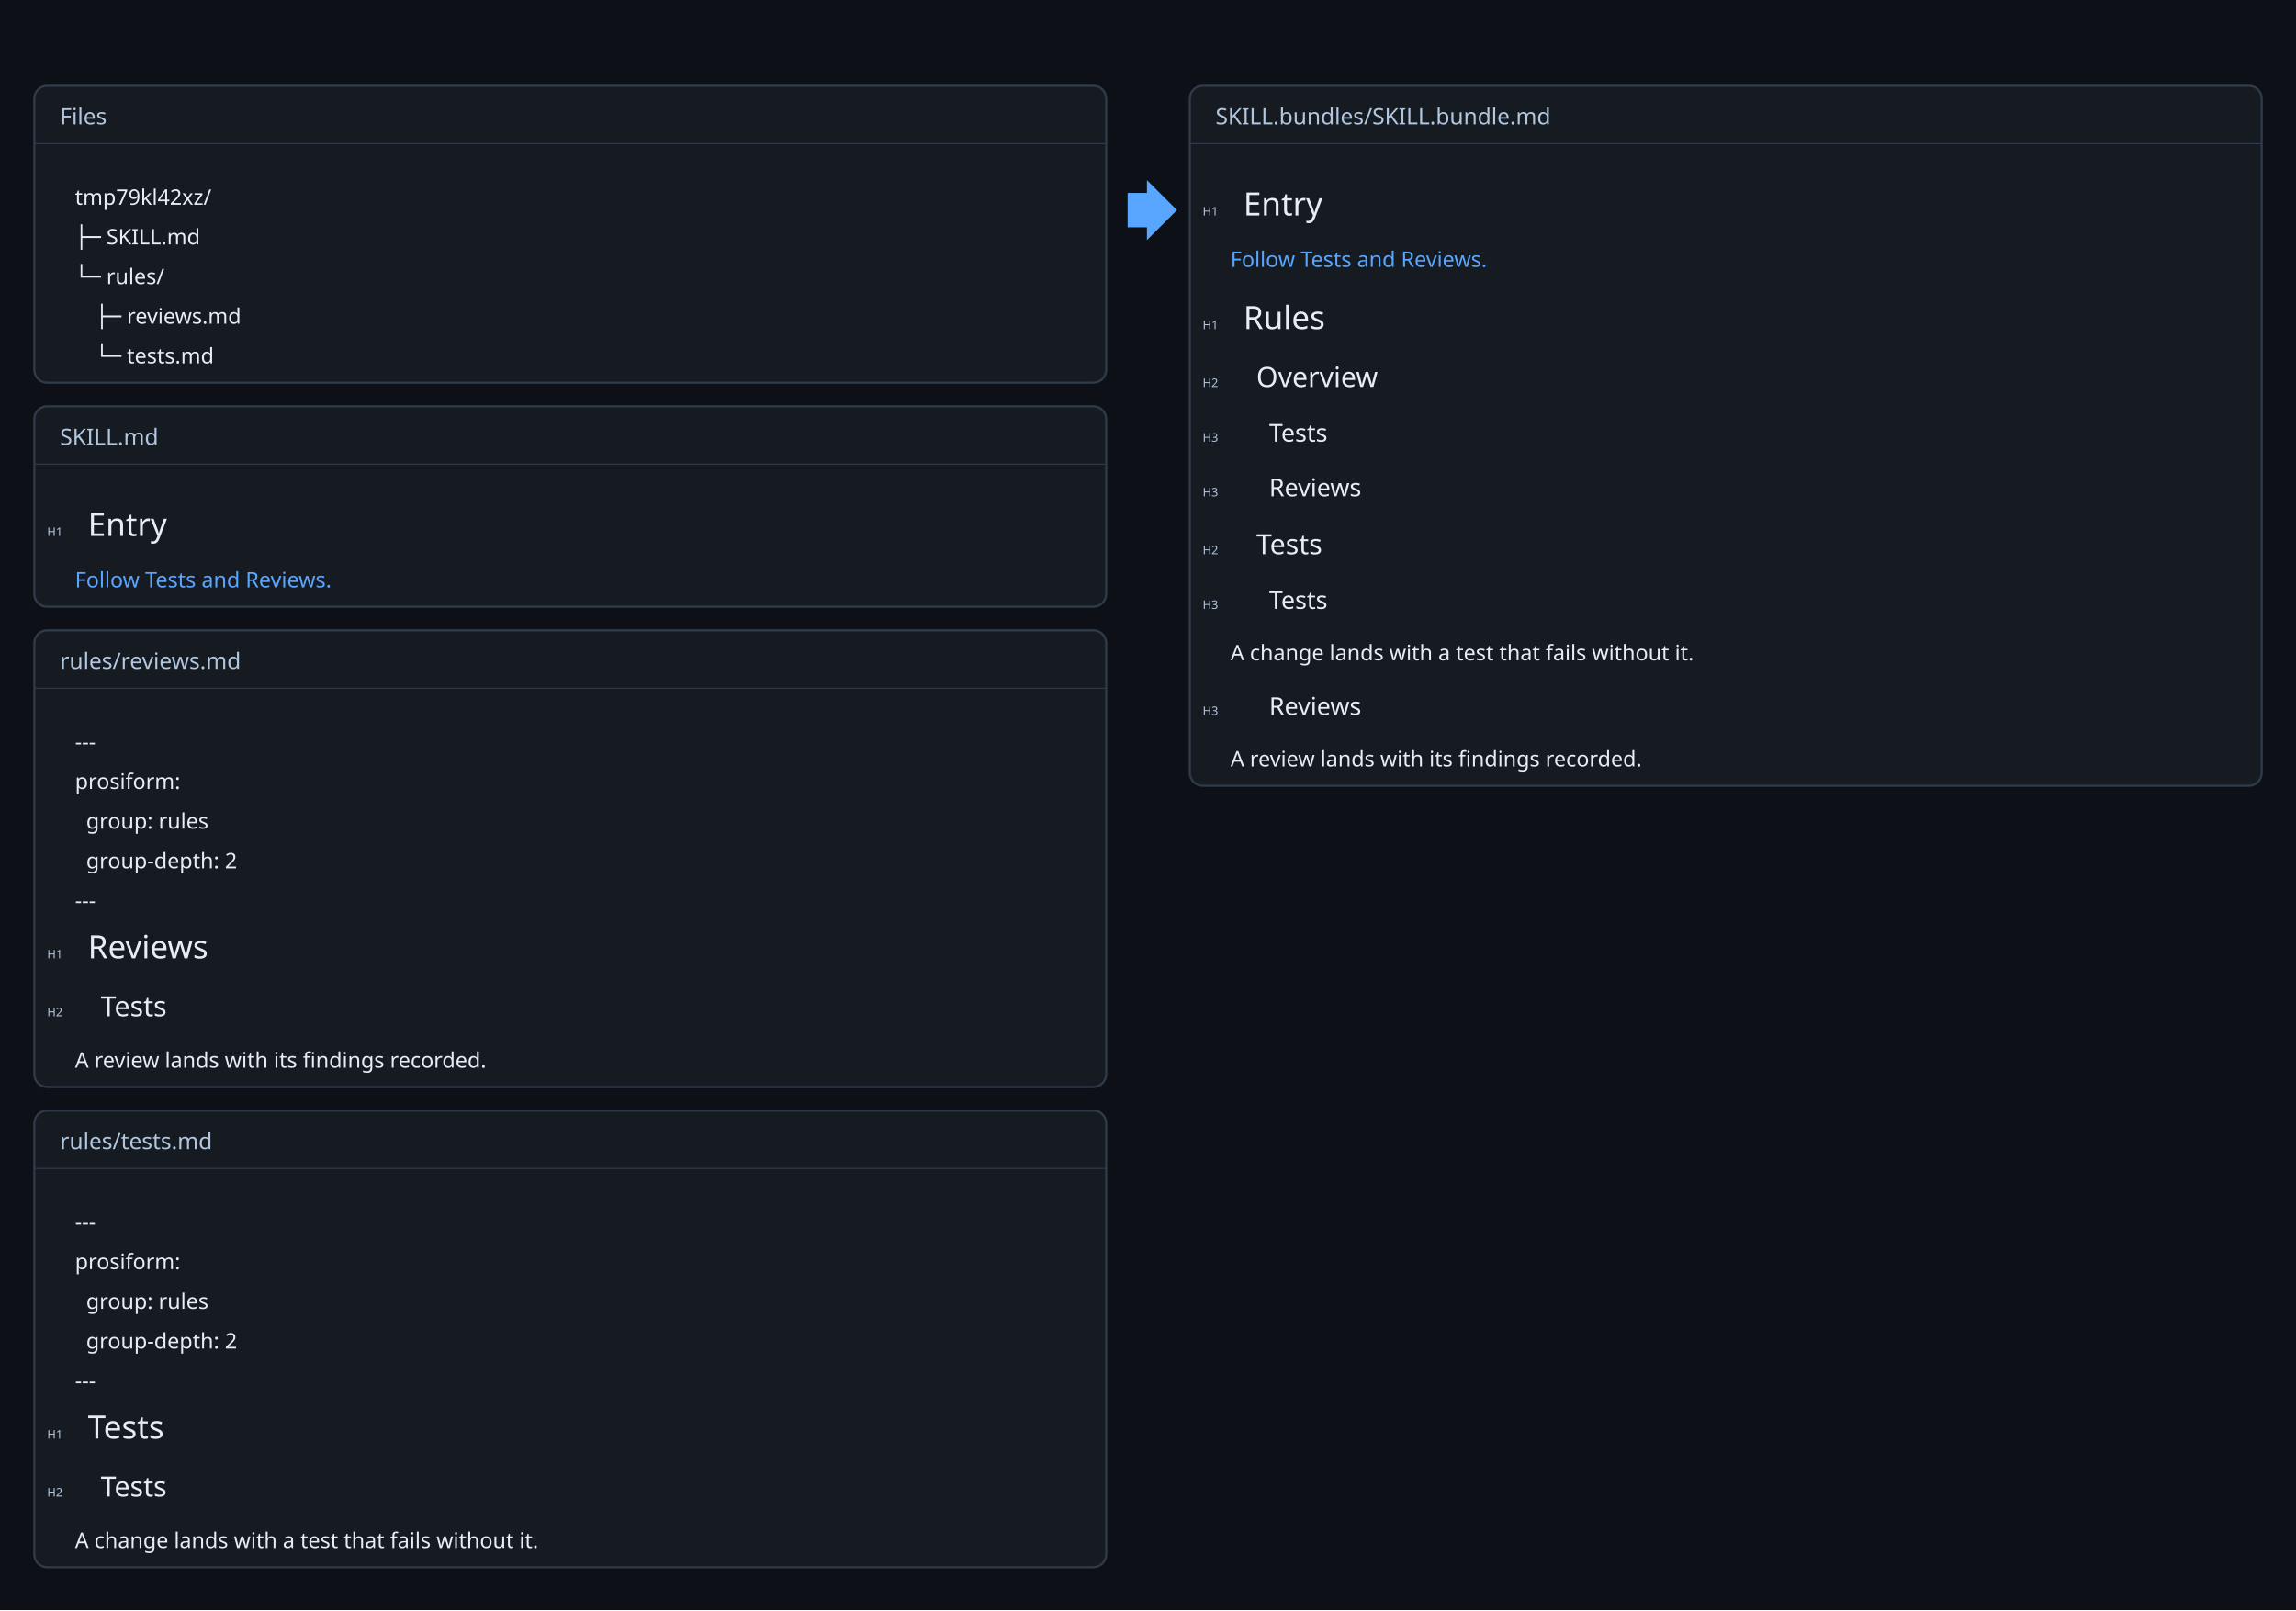
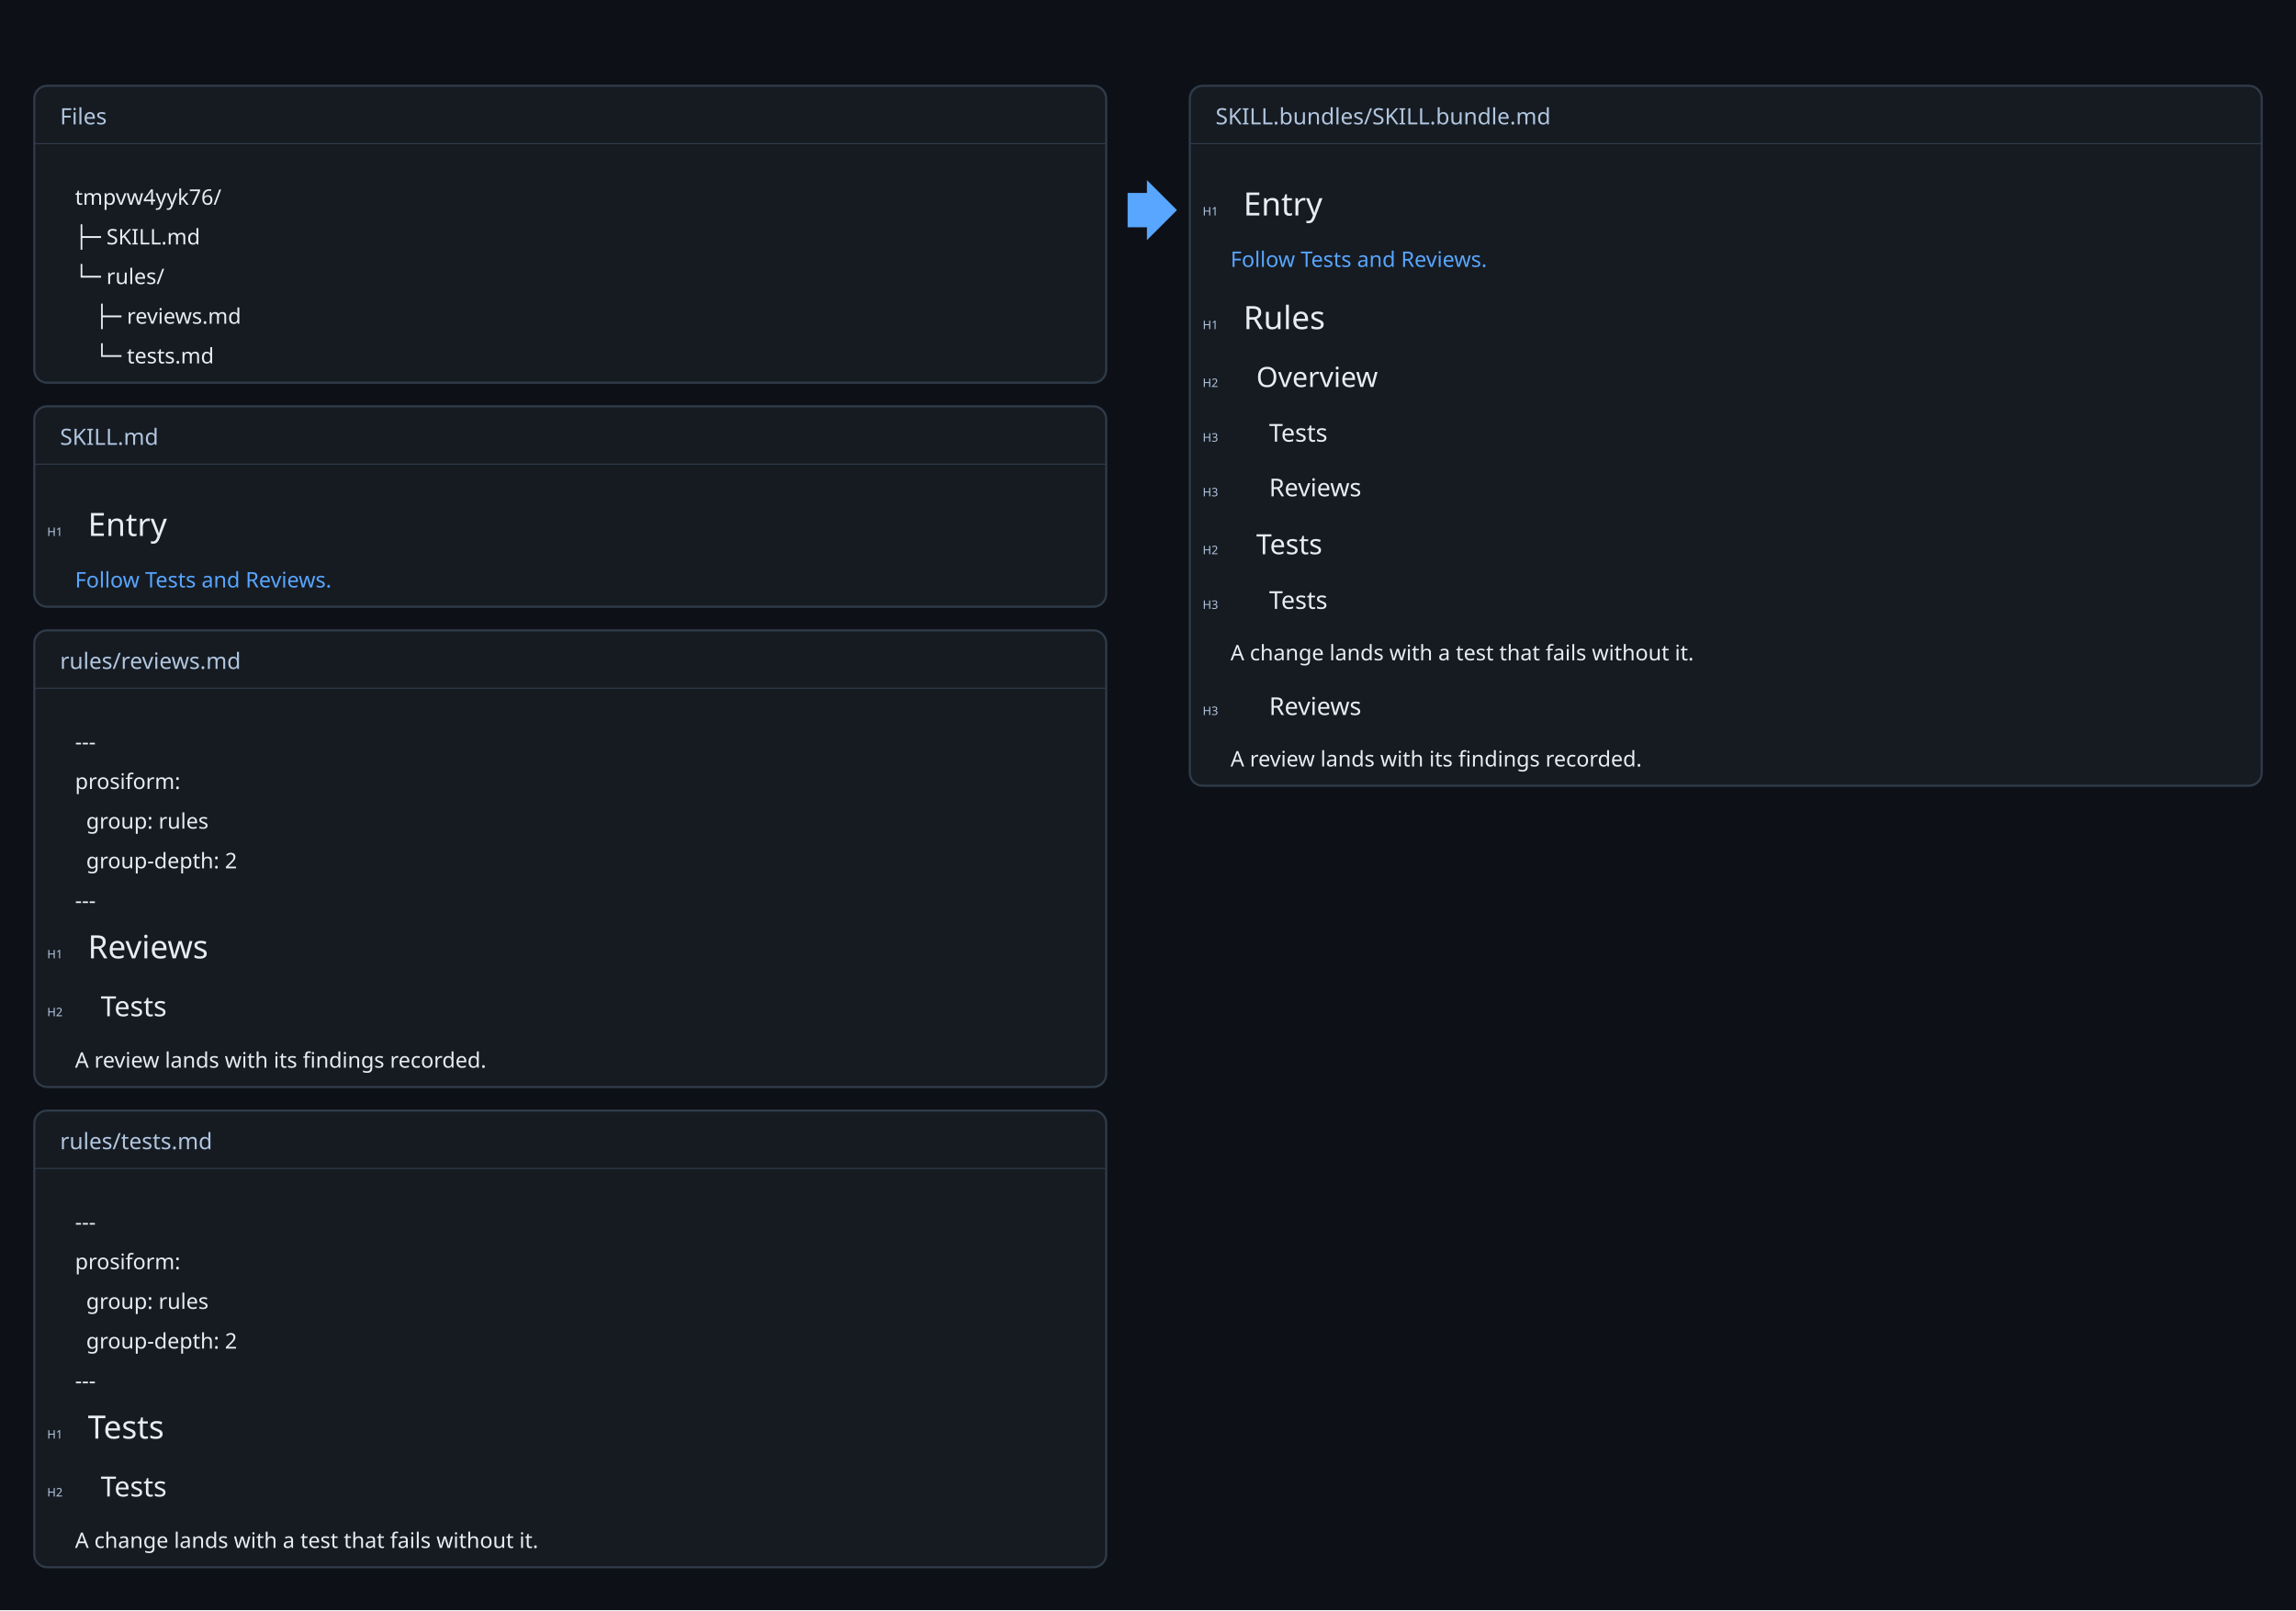
<svg xmlns="http://www.w3.org/2000/svg" width="2142" height="1502" viewBox="0 0 2142 1502" role="img" aria-labelledby="title desc">
  <rect width="2142" height="1502" fill="#0d1117" />
  <g font-family="IBM Plex Mono" xml:space="preserve">
    <rect x="32" y="80" width="1000" height="277" rx="12" fill="#161b22" stroke="#303b49" stroke-width="2" />
    <text x="56" y="116" font-size="21" fill="#b1c6df" font-weight="400">Files</text>
    <path d="M32 134 H1032" stroke="#303b49" />
-     <text x="70" y="191" font-size="20" fill="#e6edf3" font-weight="400">tmp79kl42xz/</text>
+     <text x="70" y="191" font-size="20" fill="#e6edf3" font-weight="400">tmpvw4yyk76/</text>
    <text x="70" y="228" font-size="20" fill="#e6edf3" font-weight="400">├─ SKILL.md</text>
    <text x="70" y="265" font-size="20" fill="#e6edf3" font-weight="400">└─ rules/</text>
    <text x="70" y="302" font-size="20" fill="#e6edf3" font-weight="400">   ├─ reviews.md</text>
    <text x="70" y="339" font-size="20" fill="#e6edf3" font-weight="400">   └─ tests.md</text>
    <rect x="32" y="379" width="1000" height="187" rx="12" fill="#161b22" stroke="#303b49" stroke-width="2" />
    <text x="56" y="415" font-size="21" fill="#b1c6df" font-weight="400">SKILL.md</text>
    <path d="M32 433 H1032" stroke="#303b49" />
    <text x="44" y="500" font-size="11" fill="#b1c6df" font-weight="400">H1</text>
    <text x="82" y="500" font-size="30" fill="#e6edf3" font-weight="500">Entry</text>
    <text x="70" y="548" font-size="20" fill="#58a6ff" font-weight="400">Follow Tests and Reviews.</text>
    <rect x="32" y="588" width="1000" height="426" rx="12" fill="#161b22" stroke="#303b49" stroke-width="2" />
    <text x="56" y="624" font-size="21" fill="#b1c6df" font-weight="400">rules/reviews.md</text>
    <path d="M32 642 H1032" stroke="#303b49" />
    <text x="70" y="699" font-size="20" fill="#e6edf3" font-weight="400">---</text>
    <text x="70" y="736" font-size="20" fill="#e6edf3" font-weight="400">prosiform:</text>
    <text x="70" y="773" font-size="20" fill="#e6edf3" font-weight="400">  group: rules</text>
    <text x="70" y="810" font-size="20" fill="#e6edf3" font-weight="400">  group-depth: 2</text>
    <text x="70" y="847" font-size="20" fill="#e6edf3" font-weight="400">---</text>
    <text x="44" y="894" font-size="11" fill="#b1c6df" font-weight="400">H1</text>
    <text x="82" y="894" font-size="30" fill="#e6edf3" font-weight="500">Reviews</text>
    <text x="44" y="948" font-size="11" fill="#b1c6df" font-weight="400">H2</text>
    <text x="94" y="948" font-size="26" fill="#e6edf3" font-weight="500">Tests</text>
    <text x="70" y="996" font-size="20" fill="#e6edf3" font-weight="400">A review lands with its findings recorded.</text>
    <rect x="32" y="1036" width="1000" height="426" rx="12" fill="#161b22" stroke="#303b49" stroke-width="2" />
    <text x="56" y="1072" font-size="21" fill="#b1c6df" font-weight="400">rules/tests.md</text>
    <path d="M32 1090 H1032" stroke="#303b49" />
    <text x="70" y="1147" font-size="20" fill="#e6edf3" font-weight="400">---</text>
    <text x="70" y="1184" font-size="20" fill="#e6edf3" font-weight="400">prosiform:</text>
    <text x="70" y="1221" font-size="20" fill="#e6edf3" font-weight="400">  group: rules</text>
    <text x="70" y="1258" font-size="20" fill="#e6edf3" font-weight="400">  group-depth: 2</text>
    <text x="70" y="1295" font-size="20" fill="#e6edf3" font-weight="400">---</text>
    <text x="44" y="1342" font-size="11" fill="#b1c6df" font-weight="400">H1</text>
    <text x="82" y="1342" font-size="30" fill="#e6edf3" font-weight="500">Tests</text>
    <text x="44" y="1396" font-size="11" fill="#b1c6df" font-weight="400">H2</text>
    <text x="94" y="1396" font-size="26" fill="#e6edf3" font-weight="500">Tests</text>
    <text x="70" y="1444" font-size="20" fill="#e6edf3" font-weight="400">A change lands with a test that fails without it.</text>
    <rect x="1110" y="80" width="1000" height="653" rx="12" fill="#161b22" stroke="#303b49" stroke-width="2" />
    <text x="1134" y="116" font-size="21" fill="#b1c6df" font-weight="400">SKILL.bundles/SKILL.bundle.md</text>
    <path d="M1110 134 H2110" stroke="#303b49" />
    <text x="1122" y="201" font-size="11" fill="#b1c6df" font-weight="400">H1</text>
    <text x="1160" y="201" font-size="30" fill="#e6edf3" font-weight="500">Entry</text>
    <text x="1148" y="249" font-size="20" fill="#58a6ff" font-weight="400">Follow Tests and Reviews.</text>
    <text x="1122" y="307" font-size="11" fill="#b1c6df" font-weight="400">H1</text>
    <text x="1160" y="307" font-size="30" fill="#e6edf3" font-weight="500">Rules</text>
    <text x="1122" y="361" font-size="11" fill="#b1c6df" font-weight="400">H2</text>
    <text x="1172" y="361" font-size="26" fill="#e6edf3" font-weight="500">Overview</text>
    <text x="1122" y="412" font-size="11" fill="#b1c6df" font-weight="400">H3</text>
    <text x="1184" y="412" font-size="23" fill="#e6edf3" font-weight="500">Tests</text>
    <text x="1122" y="463" font-size="11" fill="#b1c6df" font-weight="400">H3</text>
    <text x="1184" y="463" font-size="23" fill="#e6edf3" font-weight="500">Reviews</text>
    <text x="1122" y="517" font-size="11" fill="#b1c6df" font-weight="400">H2</text>
    <text x="1172" y="517" font-size="26" fill="#e6edf3" font-weight="500">Tests</text>
    <text x="1122" y="568" font-size="11" fill="#b1c6df" font-weight="400">H3</text>
    <text x="1184" y="568" font-size="23" fill="#e6edf3" font-weight="500">Tests</text>
    <text x="1148" y="616" font-size="20" fill="#e6edf3" font-weight="400">A change lands with a test that fails without it.</text>
    <text x="1122" y="667" font-size="11" fill="#b1c6df" font-weight="400">H3</text>
    <text x="1184" y="667" font-size="23" fill="#e6edf3" font-weight="500">Reviews</text>
    <text x="1148" y="715" font-size="20" fill="#e6edf3" font-weight="400">A review lands with its findings recorded.</text>
    <path d="M1052 180 H1070 V168 L1098 196 L1070 224 V212 H1052Z" fill="#58a6ff" />
  </g>
</svg>
